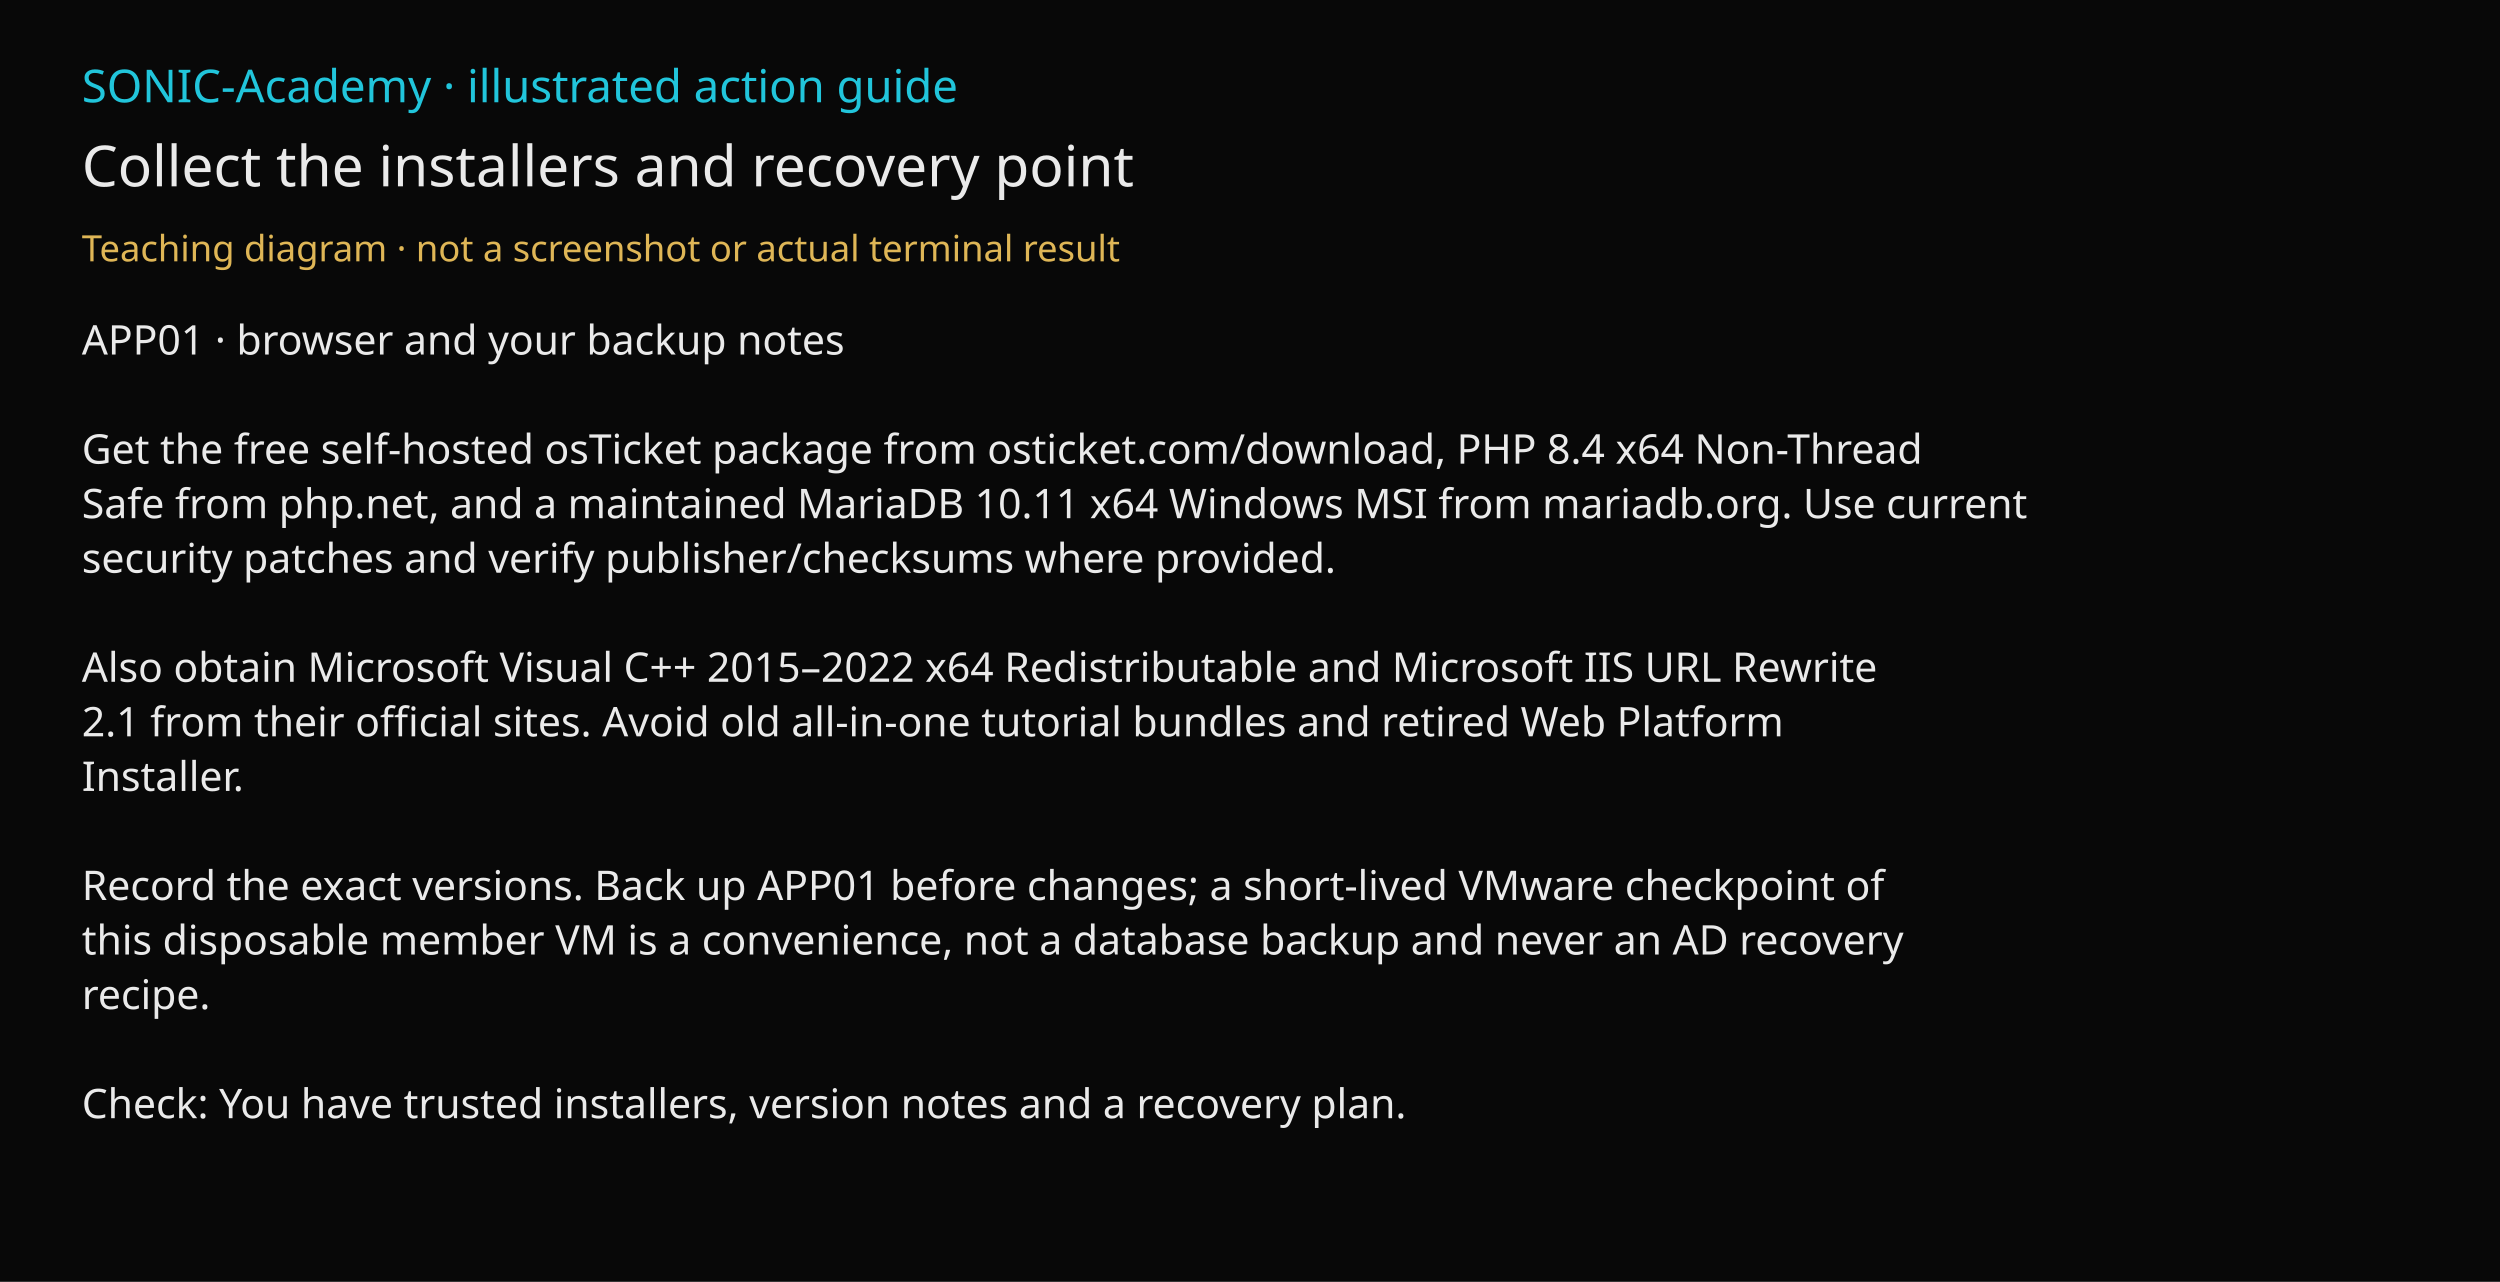
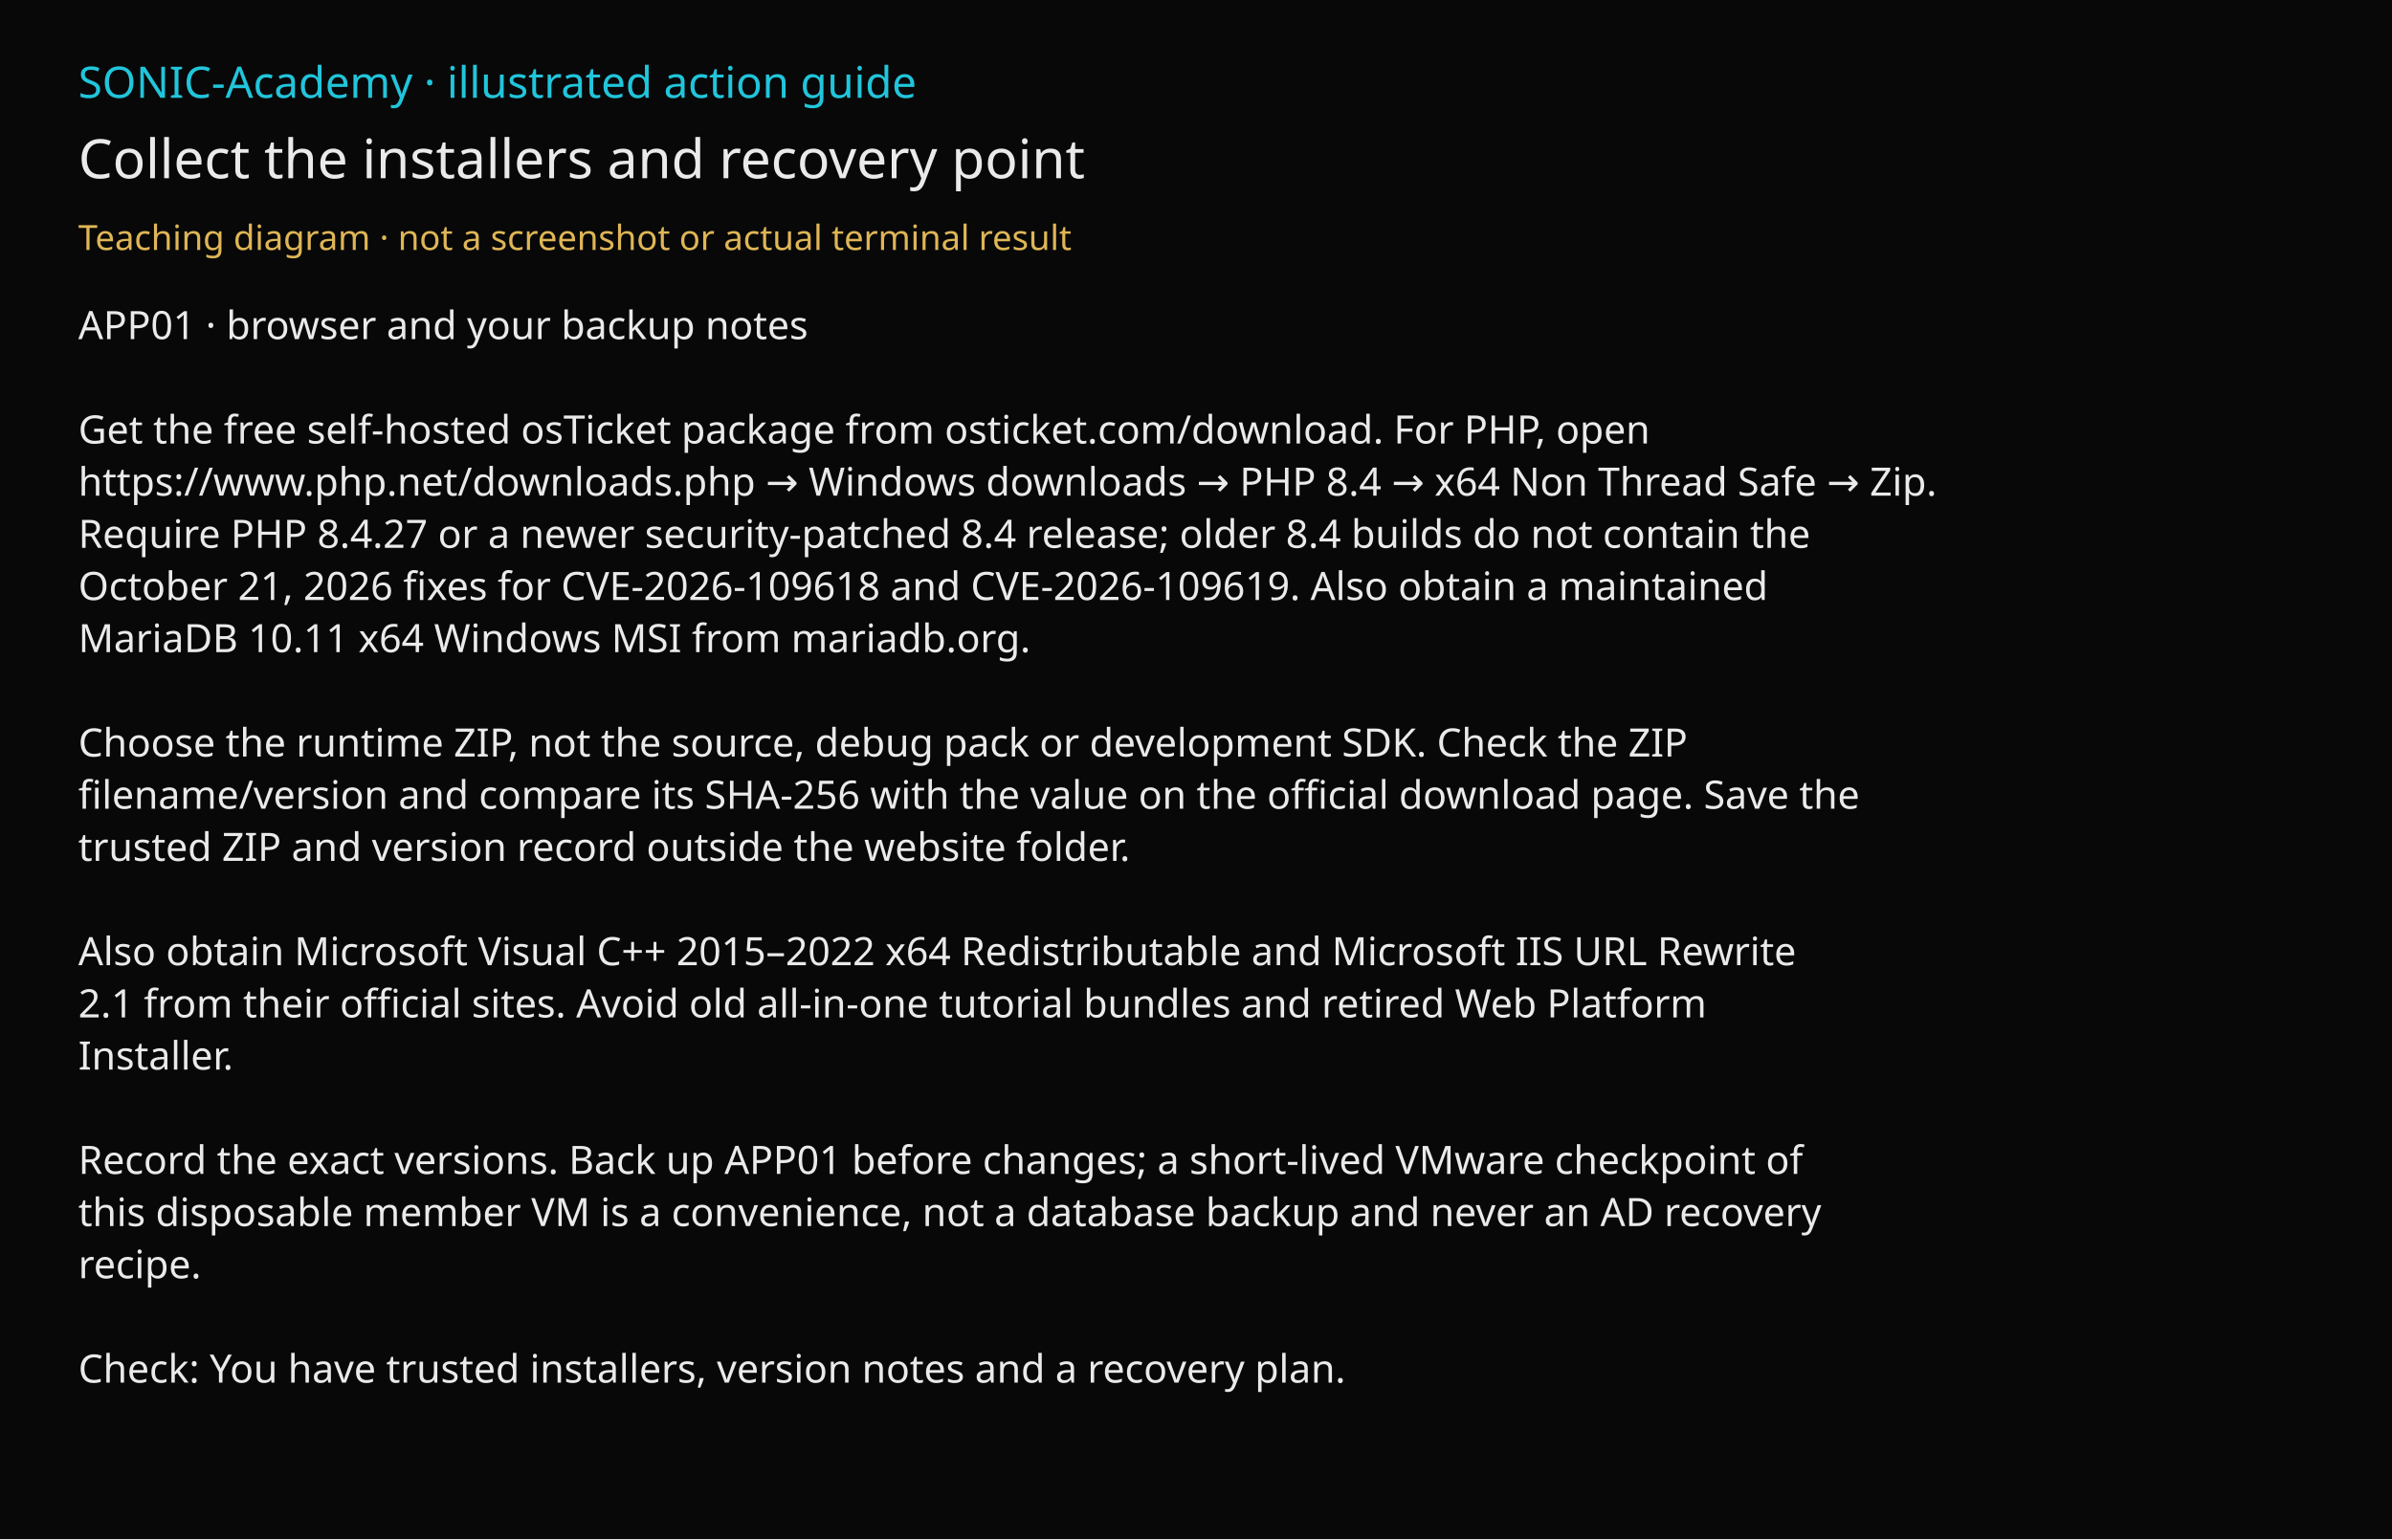
- <svg xmlns="http://www.w3.org/2000/svg" width="1100" height="564" viewBox="0 0 1100 564">
-   <rect width="1100" height="564" fill="#080808" />
+ <svg xmlns="http://www.w3.org/2000/svg" width="1100" height="708" viewBox="0 0 1100 708">
+   <rect width="1100" height="708" fill="#080808" />
  <text x="36" y="45" fill="#21c5db" font-family="sans-serif" font-size="20">SONIC-Academy · illustrated action guide</text>
  <text x="36" y="82" fill="#eaeaea" font-family="sans-serif" font-size="25">Collect the installers and recovery point</text>
  <text x="36" y="115" fill="#dfb656" font-family="sans-serif" font-size="16">Teaching diagram · not a screenshot or actual terminal result</text>
  <text x="36" y="156" fill="#eaeaea" font-family="sans-serif" font-size="18">APP01 · browser and your backup notes</text>
  <text x="36" y="180" fill="#eaeaea" font-family="sans-serif" font-size="18" />
-   <text x="36" y="204" fill="#eaeaea" font-family="sans-serif" font-size="18">Get the free self-hosted osTicket package from osticket.com/download, PHP 8.4 x64 Non-Thread</text>
-   <text x="36" y="228" fill="#eaeaea" font-family="sans-serif" font-size="18">Safe from php.net, and a maintained MariaDB 10.11 x64 Windows MSI from mariadb.org. Use current</text>
-   <text x="36" y="252" fill="#eaeaea" font-family="sans-serif" font-size="18">security patches and verify publisher/checksums where provided.</text>
-   <text x="36" y="276" fill="#eaeaea" font-family="sans-serif" font-size="18" />
-   <text x="36" y="300" fill="#eaeaea" font-family="sans-serif" font-size="18">Also obtain Microsoft Visual C++ 2015–2022 x64 Redistributable and Microsoft IIS URL Rewrite</text>
-   <text x="36" y="324" fill="#eaeaea" font-family="sans-serif" font-size="18">2.1 from their official sites. Avoid old all-in-one tutorial bundles and retired Web Platform</text>
-   <text x="36" y="348" fill="#eaeaea" font-family="sans-serif" font-size="18">Installer.</text>
-   <text x="36" y="372" fill="#eaeaea" font-family="sans-serif" font-size="18" />
-   <text x="36" y="396" fill="#eaeaea" font-family="sans-serif" font-size="18">Record the exact versions. Back up APP01 before changes; a short-lived VMware checkpoint of</text>
-   <text x="36" y="420" fill="#eaeaea" font-family="sans-serif" font-size="18">this disposable member VM is a convenience, not a database backup and never an AD recovery</text>
-   <text x="36" y="444" fill="#eaeaea" font-family="sans-serif" font-size="18">recipe.</text>
-   <text x="36" y="468" fill="#eaeaea" font-family="sans-serif" font-size="18" />
-   <text x="36" y="492" fill="#eaeaea" font-family="sans-serif" font-size="18">Check: You have trusted installers, version notes and a recovery plan.</text>
+   <text x="36" y="204" fill="#eaeaea" font-family="sans-serif" font-size="18">Get the free self-hosted osTicket package from osticket.com/download. For PHP, open</text>
+   <text x="36" y="228" fill="#eaeaea" font-family="sans-serif" font-size="18">https://www.php.net/downloads.php → Windows downloads → PHP 8.4 → x64 Non Thread Safe → Zip.</text>
+   <text x="36" y="252" fill="#eaeaea" font-family="sans-serif" font-size="18">Require PHP 8.4.27 or a newer security-patched 8.4 release; older 8.4 builds do not contain the</text>
+   <text x="36" y="276" fill="#eaeaea" font-family="sans-serif" font-size="18">October 21, 2026 fixes for CVE-2026-109618 and CVE-2026-109619. Also obtain a maintained</text>
+   <text x="36" y="300" fill="#eaeaea" font-family="sans-serif" font-size="18">MariaDB 10.11 x64 Windows MSI from mariadb.org.</text>
+   <text x="36" y="324" fill="#eaeaea" font-family="sans-serif" font-size="18" />
+   <text x="36" y="348" fill="#eaeaea" font-family="sans-serif" font-size="18">Choose the runtime ZIP, not the source, debug pack or development SDK. Check the ZIP</text>
+   <text x="36" y="372" fill="#eaeaea" font-family="sans-serif" font-size="18">filename/version and compare its SHA-256 with the value on the official download page. Save the</text>
+   <text x="36" y="396" fill="#eaeaea" font-family="sans-serif" font-size="18">trusted ZIP and version record outside the website folder.</text>
+   <text x="36" y="420" fill="#eaeaea" font-family="sans-serif" font-size="18" />
+   <text x="36" y="444" fill="#eaeaea" font-family="sans-serif" font-size="18">Also obtain Microsoft Visual C++ 2015–2022 x64 Redistributable and Microsoft IIS URL Rewrite</text>
+   <text x="36" y="468" fill="#eaeaea" font-family="sans-serif" font-size="18">2.1 from their official sites. Avoid old all-in-one tutorial bundles and retired Web Platform</text>
+   <text x="36" y="492" fill="#eaeaea" font-family="sans-serif" font-size="18">Installer.</text>
  <text x="36" y="516" fill="#eaeaea" font-family="sans-serif" font-size="18" />
+   <text x="36" y="540" fill="#eaeaea" font-family="sans-serif" font-size="18">Record the exact versions. Back up APP01 before changes; a short-lived VMware checkpoint of</text>
+   <text x="36" y="564" fill="#eaeaea" font-family="sans-serif" font-size="18">this disposable member VM is a convenience, not a database backup and never an AD recovery</text>
+   <text x="36" y="588" fill="#eaeaea" font-family="sans-serif" font-size="18">recipe.</text>
+   <text x="36" y="612" fill="#eaeaea" font-family="sans-serif" font-size="18" />
+   <text x="36" y="636" fill="#eaeaea" font-family="sans-serif" font-size="18">Check: You have trusted installers, version notes and a recovery plan.</text>
+   <text x="36" y="660" fill="#eaeaea" font-family="sans-serif" font-size="18" />
</svg>
